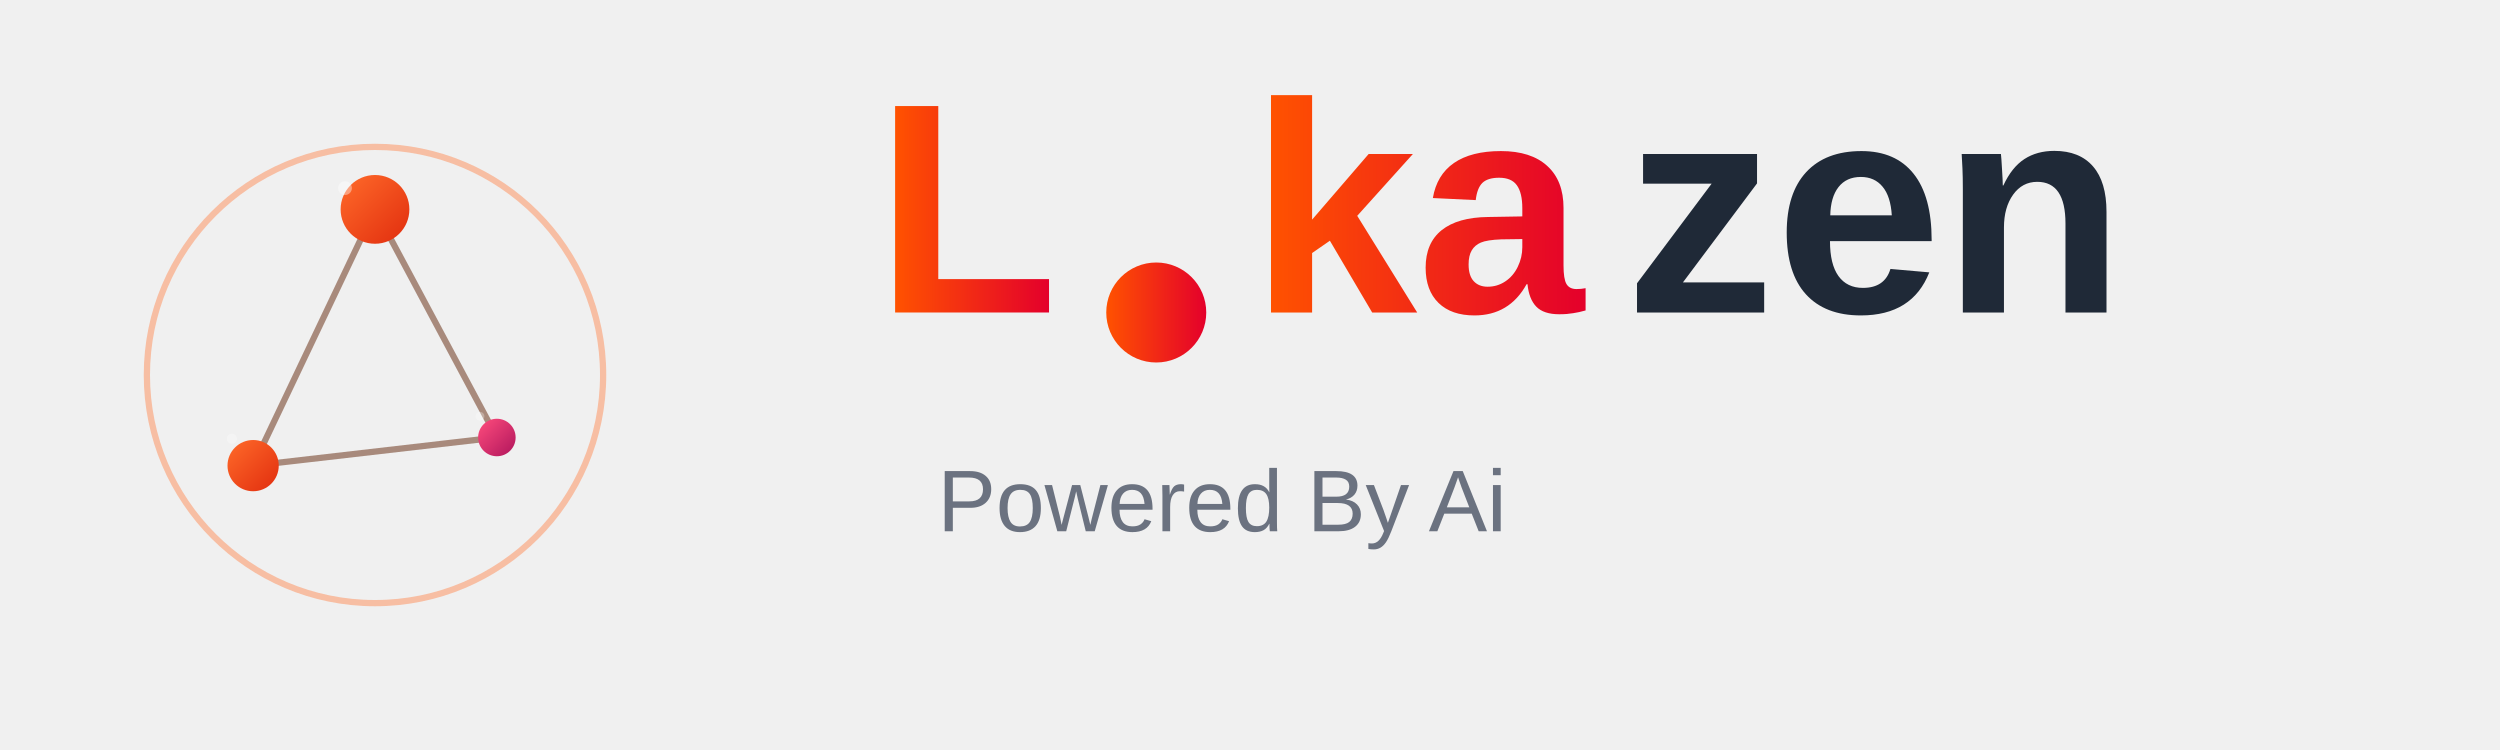
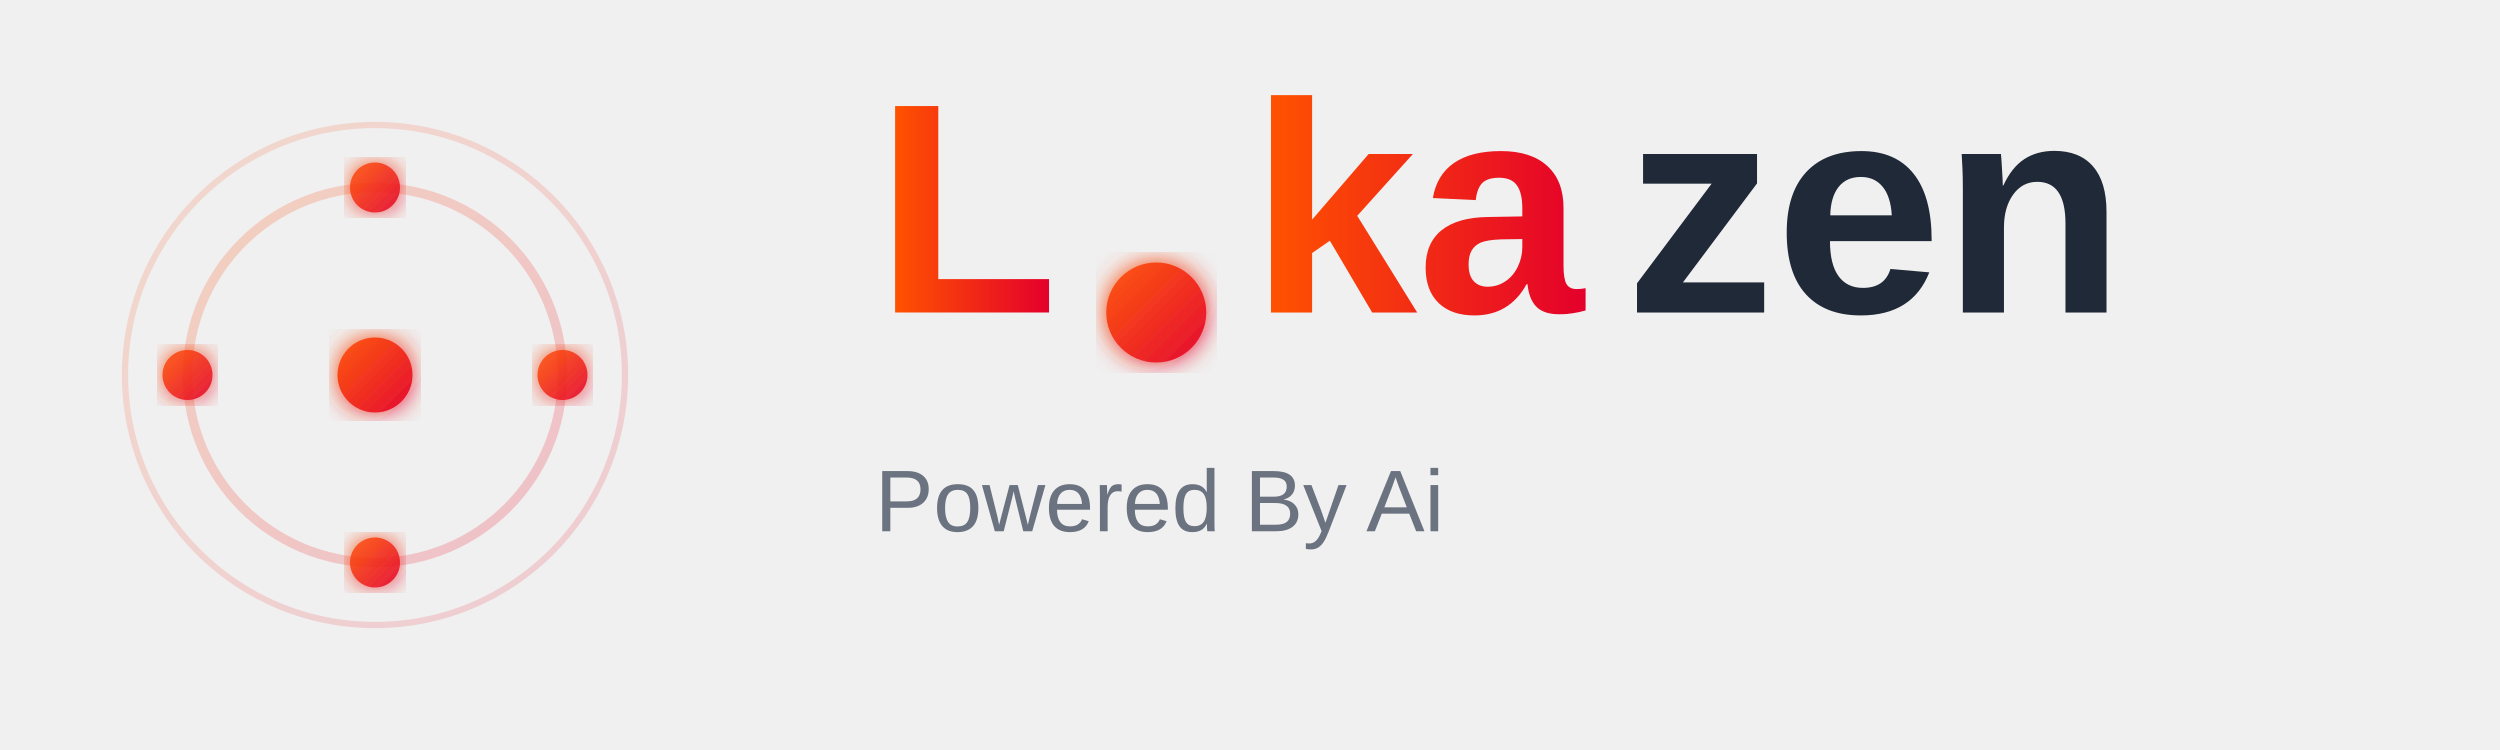
<svg xmlns="http://www.w3.org/2000/svg" width="400" height="120" viewBox="0 0 400 120">
  <defs>
-     <linearGradient id="textGrad" x1="0%" y1="0%" x2="100%" y2="0%">
+     <linearGradient id="textGradient" x1="0%" y1="0%" x2="100%" y2="0%">
      <stop offset="0%" style="stop-color:#FF5200;stop-opacity:1" />
      <stop offset="100%" style="stop-color:#E4002B;stop-opacity:1" />
    </linearGradient>
-     <linearGradient id="gO" x1="0%" y1="0%" x2="100%" y2="100%">
-       <stop offset="0%" stop-color="#FF6B2A" />
-       <stop offset="100%" stop-color="#E12D0E" />
+     <linearGradient id="logoGradient" x1="0%" y1="0%" x2="100%" y2="100%">
+       <stop offset="0%" style="stop-color:#FF5200;stop-opacity:1" />
+       <stop offset="100%" style="stop-color:#E4002B;stop-opacity:1" />
    </linearGradient>
-     <linearGradient id="gM" x1="0%" y1="0%" x2="100%" y2="100%">
-       <stop offset="0%" stop-color="#FF4D7D" />
-       <stop offset="100%" stop-color="#B0155C" />
-     </linearGradient>
+     <filter id="glow">
+       <feGaussianBlur stdDeviation="2" result="coloredBlur" />
+       <feMerge>
+         <feMergeNode in="coloredBlur" />
+         <feMergeNode in="SourceGraphic" />
+       </feMerge>
+     </filter>
  </defs>
-   <g transform="translate(0, 10)">
-     <circle cx="60" cy="50" r="36.5" fill="none" stroke="rgba(255, 130, 70, 0.45)" stroke-width="1" />
-     <g>
-       <animateTransform attributeName="transform" type="translate" values="0 0; 0 -0.5; 0 0" dur="4.5s" repeatCount="indefinite" />
-       <line x1="60" y1="23.5" x2="40.5" y2="64.5" stroke="rgba(110, 55, 30, 0.55)" stroke-width="1" stroke-linecap="round" />
-       <line x1="60" y1="23.5" x2="79.5" y2="60" stroke="rgba(110, 55, 30, 0.55)" stroke-width="1" stroke-linecap="round" />
-       <line x1="40.5" y1="64.5" x2="79.5" y2="60" stroke="rgba(110, 55, 30, 0.55)" stroke-width="1" stroke-linecap="round" />
-       <circle cx="60" cy="23.5" r="5.5" fill="url(#gO)" />
-       <circle cx="55.2" cy="20.1" r="1.1" fill="white" fill-opacity="0.4" />
-       <circle cx="40.5" cy="64.5" r="4.1" fill="url(#gO)" />
-       <circle cx="37.1" cy="60.2" r="0.8" fill="white" fill-opacity="0.3" />
-       <circle cx="79.5" cy="60" r="3" fill="url(#gM)" />
-       <circle cx="76.8" cy="56.6" r="0.7" fill="white" fill-opacity="0.3" />
-     </g>
+   <g transform="translate(60, 60)">
+     <circle cx="0" cy="0" r="30" fill="none" stroke="url(#logoGradient)" stroke-width="1.5" opacity="0.2" />
+     <circle cx="0" cy="0" r="40" fill="none" stroke="url(#logoGradient)" stroke-width="1" opacity="0.15" />
+     <circle cx="0" cy="-30" r="4" fill="url(#logoGradient)" filter="url(#glow)" opacity="0.9">
+       <animate attributeName="cy" values="-30;-28;-30" dur="4s" repeatCount="indefinite" />
+     </circle>
+     <circle cx="30" cy="0" r="4" fill="url(#logoGradient)" filter="url(#glow)" opacity="0.9">
+       <animate attributeName="cx" values="30;32;30" dur="4s" begin="0.5s" repeatCount="indefinite" />
+     </circle>
+     <circle cx="0" cy="30" r="4" fill="url(#logoGradient)" filter="url(#glow)" opacity="0.9">
+       <animate attributeName="cy" values="30;32;30" dur="4s" begin="1s" repeatCount="indefinite" />
+     </circle>
+     <circle cx="-30" cy="0" r="4" fill="url(#logoGradient)" filter="url(#glow)" opacity="0.9">
+       <animate attributeName="cx" values="-30;-28;-30" dur="4s" begin="1.5s" repeatCount="indefinite" />
+     </circle>
+     <circle cx="0" cy="0" r="6" fill="url(#logoGradient)" filter="url(#glow)" opacity="0.95" />
  </g>
-   <text x="140" y="50" font-family="Arial, sans-serif" font-size="48" font-weight="900" fill="url(#textGrad)">L</text>
-   <circle cx="185" cy="50" r="8" fill="url(#textGrad)">
-     <animate attributeName="r" values="7.5;8.5;7.5" dur="3s" repeatCount="indefinite" />
+   <text x="140" y="50" font-family="Arial, sans-serif" font-size="48" font-weight="900" fill="url(#textGradient)">
+     L
+   </text>
+   <circle cx="185" cy="50" r="8" fill="url(#logoGradient)" filter="url(#glow)" opacity="0.95">
+     <animate attributeName="r" values="8;9;8" dur="3s" repeatCount="indefinite" />
  </circle>
-   <text x="200" y="50" font-family="Arial, sans-serif" font-size="48" font-weight="900" fill="url(#textGrad)">ka</text>
-   <text x="260" y="50" font-family="Arial, sans-serif" font-size="48" font-weight="900" fill="#1F2937">zen</text>
-   <text x="150" y="85" font-family="Arial, sans-serif" font-size="14" font-weight="500" fill="#6B7280">Powered By Ai</text>
+   <text x="200" y="50" font-family="Arial, sans-serif" font-size="48" font-weight="900" fill="url(#textGradient)">
+     ka
+   </text>
+   <text x="260" y="50" font-family="Arial, sans-serif" font-size="48" font-weight="900" fill="#1F2937">
+     zen
+   </text>
+   <text x="140" y="85" font-family="Arial, sans-serif" font-size="14" font-weight="500" fill="#6B7280">
+     Powered By Ai
+   </text>
</svg>
